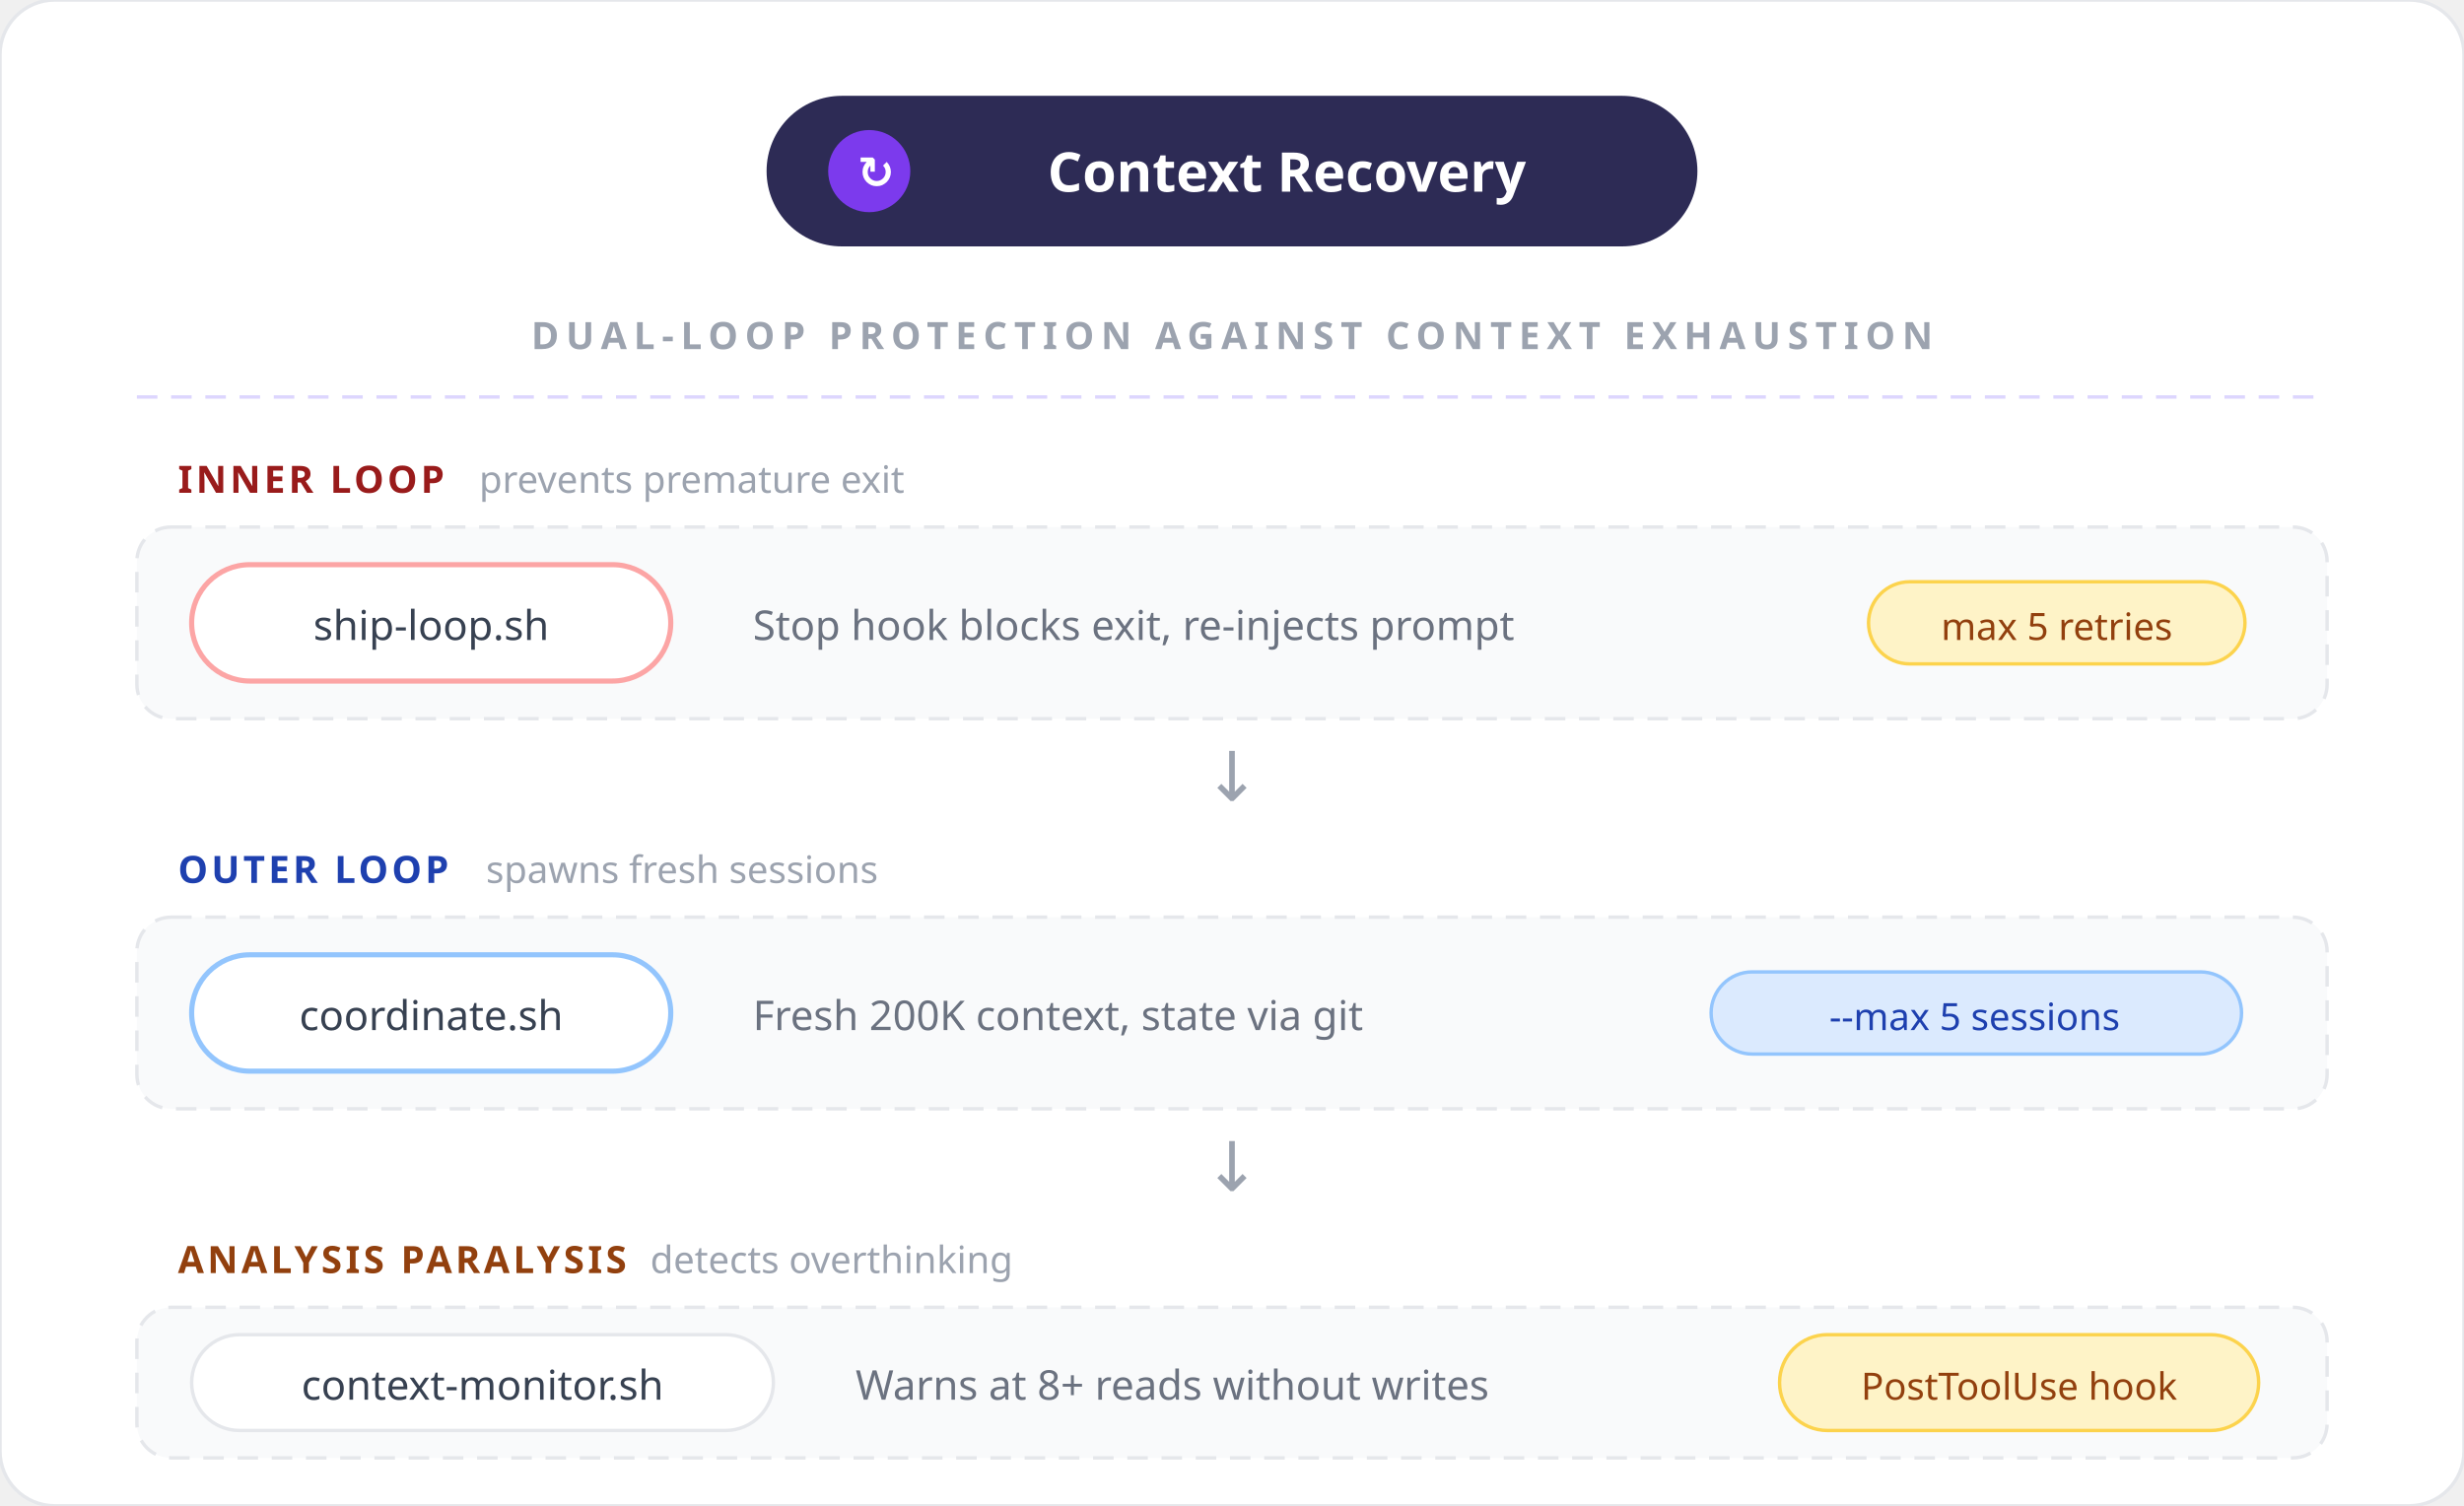
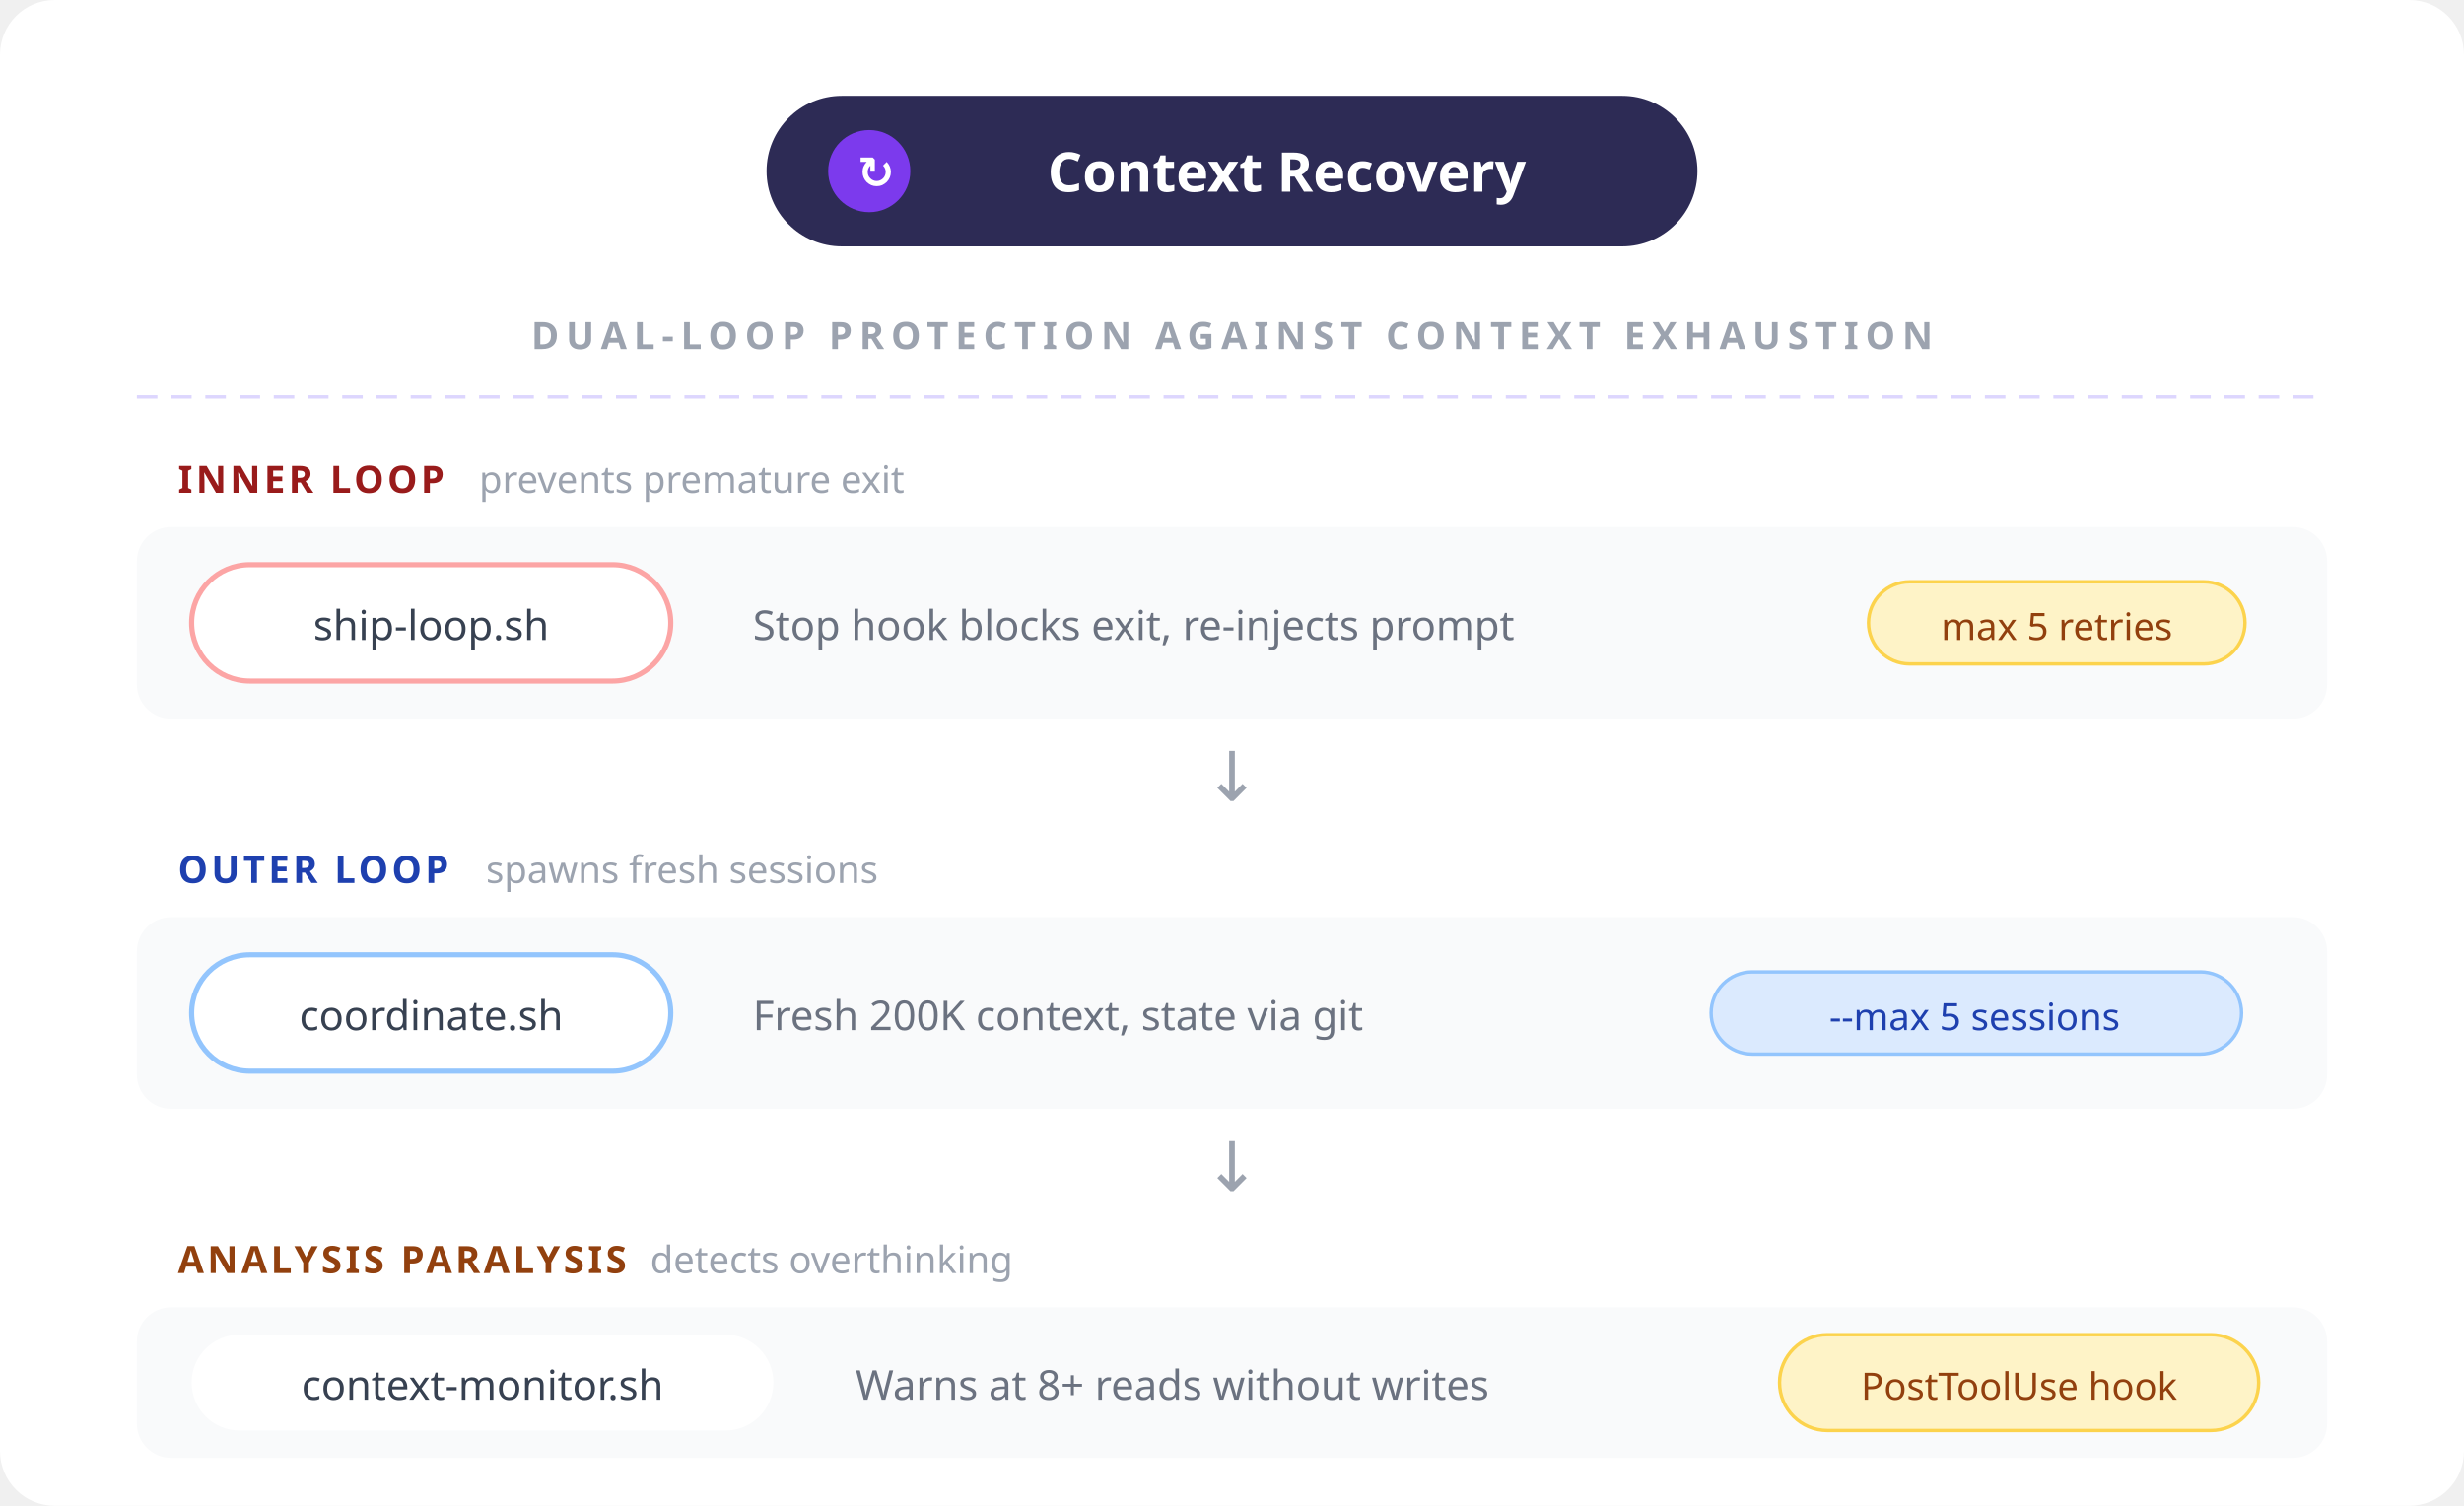
<svg xmlns="http://www.w3.org/2000/svg" viewBox="0 0 720 440">
-   <rect width="720" height="440" rx="16" fill="white" stroke="#E5E7EB" stroke-width="1" />
+   <rect width="720" height="440" rx="16" fill="white" />
  <rect x="224" y="28" width="272" height="44" rx="22" fill="#2D2B55" />
  <circle cx="254" cy="50" r="12" fill="#7C3AED" />
  <text x="256" y="55" text-anchor="middle" font-family="system-ui, sans-serif" font-size="13" font-weight="700" fill="white">↻</text>
  <text x="376" y="56" text-anchor="middle" font-family="system-ui, sans-serif" font-size="16" font-weight="700" fill="white">Context Recovery</text>
  <text x="360" y="102" text-anchor="middle" font-family="system-ui, sans-serif" font-size="11" font-weight="600" fill="#9CA3AF" letter-spacing="2">DUAL-LOOP PROTECTION AGAINST CONTEXT EXHAUSTION</text>
  <line x1="40" y1="116" x2="680" y2="116" stroke="#DDD6FE" stroke-width="1" stroke-dasharray="6,4" />
  <text x="52" y="144" font-family="system-ui, sans-serif" font-size="11" font-weight="700" fill="#991B1B" letter-spacing="1">INNER LOOP</text>
  <text x="140" y="144" font-family="system-ui, sans-serif" font-size="11" fill="#9CA3AF">prevents premature exit</text>
-   <rect x="40" y="154" width="640" height="56" rx="10" fill="#F9FAFB" stroke="#E5E7EB" stroke-width="1" stroke-dasharray="6,4" />
+   <rect x="40" y="154" width="640" height="56" rx="10" fill="#F9FAFB" stroke-dasharray="6,4" />
  <rect x="56" y="165" width="140" height="34" rx="17" fill="white" stroke="#FCA5A5" stroke-width="1.5" />
  <text x="126" y="187" text-anchor="middle" font-family="system-ui, sans-serif" font-size="12" fill="#374151">ship-loop.sh</text>
  <text x="220" y="187" font-family="system-ui, sans-serif" font-size="12" fill="#6B7280">Stop hook blocks exit, re-injects prompt</text>
  <rect x="546" y="170" width="110" height="24" rx="12" fill="#FEF3C7" stroke="#FCD34D" stroke-width="1" />
  <text x="601" y="187" text-anchor="middle" font-family="system-ui, sans-serif" font-size="11" fill="#92400E">max 5 retries</text>
  <text x="360" y="234" text-anchor="middle" font-family="system-ui, sans-serif" font-size="20" fill="#9CA3AF">↓</text>
  <text x="52" y="258" font-family="system-ui, sans-serif" font-size="11" font-weight="700" fill="#1E40AF" letter-spacing="1">OUTER LOOP</text>
  <text x="142" y="258" font-family="system-ui, sans-serif" font-size="11" fill="#9CA3AF">spawns fresh sessions</text>
-   <rect x="40" y="268" width="640" height="56" rx="10" fill="#F9FAFB" stroke="#E5E7EB" stroke-width="1" stroke-dasharray="6,4" />
+   <rect x="40" y="268" width="640" height="56" rx="10" fill="#F9FAFB" stroke-dasharray="6,4" />
  <rect x="56" y="279" width="140" height="34" rx="17" fill="white" stroke="#93C5FD" stroke-width="1.5" />
  <text x="126" y="301" text-anchor="middle" font-family="system-ui, sans-serif" font-size="12" fill="#374151">coordinate.sh</text>
  <text x="220" y="301" font-family="system-ui, sans-serif" font-size="12" fill="#6B7280">Fresh 200K context, state via git</text>
  <rect x="500" y="284" width="155" height="24" rx="12" fill="#DBEAFE" stroke="#93C5FD" stroke-width="1" />
  <text x="577" y="301" text-anchor="middle" font-family="system-ui, sans-serif" font-size="11" fill="#1E40AF">--max 5 sessions</text>
  <text x="360" y="348" text-anchor="middle" font-family="system-ui, sans-serif" font-size="20" fill="#9CA3AF">↓</text>
  <text x="52" y="372" font-family="system-ui, sans-serif" font-size="11" font-weight="700" fill="#92400E" letter-spacing="1">ANALYSIS PARALYSIS</text>
  <text x="190" y="372" font-family="system-ui, sans-serif" font-size="11" fill="#9CA3AF">detects overthinking</text>
-   <rect x="40" y="382" width="640" height="44" rx="10" fill="#F9FAFB" stroke="#E5E7EB" stroke-width="1" stroke-dasharray="6,4" />
-   <rect x="56" y="390" width="170" height="28" rx="14" fill="white" stroke="#E5E7EB" stroke-width="1" />
+   <rect x="40" y="382" width="640" height="44" rx="10" fill="#F9FAFB" stroke-dasharray="6,4" />
+   <rect x="56" y="390" width="170" height="28" rx="14" fill="white" />
  <text x="141" y="409" text-anchor="middle" font-family="system-ui, sans-serif" font-size="12" fill="#374151">context-monitor.sh</text>
  <text x="250" y="409" font-family="system-ui, sans-serif" font-size="12" fill="#6B7280">Warns at 8+ reads without writes</text>
  <rect x="520" y="390" width="140" height="28" rx="14" fill="#FEF3C7" stroke="#FCD34D" stroke-width="1" />
  <text x="590" y="409" text-anchor="middle" font-family="system-ui, sans-serif" font-size="11" fill="#92400E">PostToolUse hook</text>
</svg>
